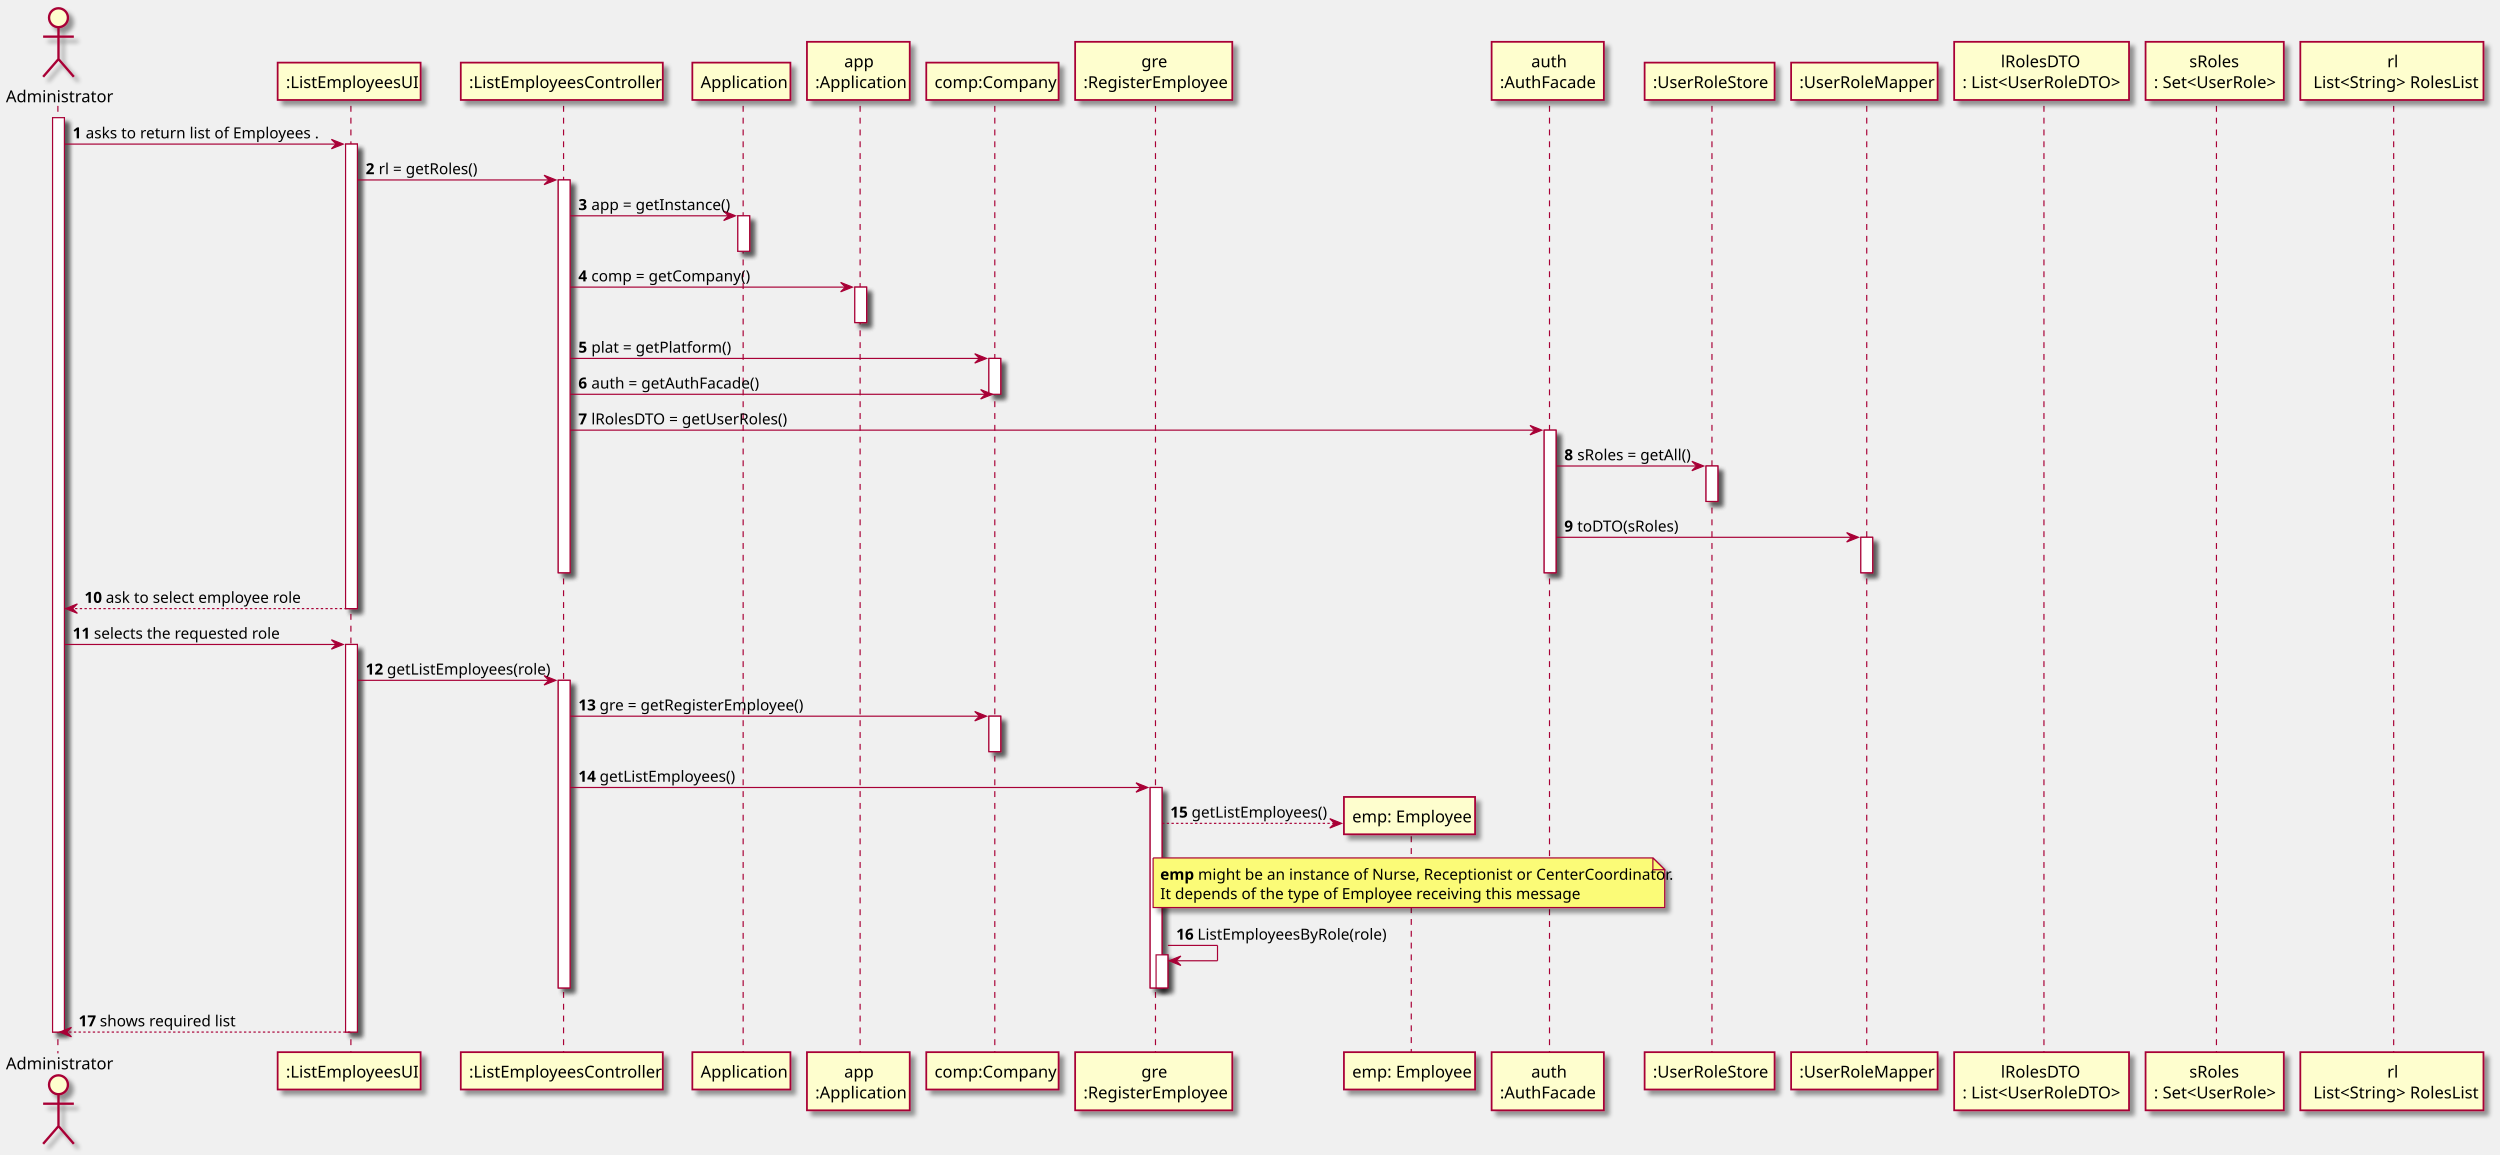
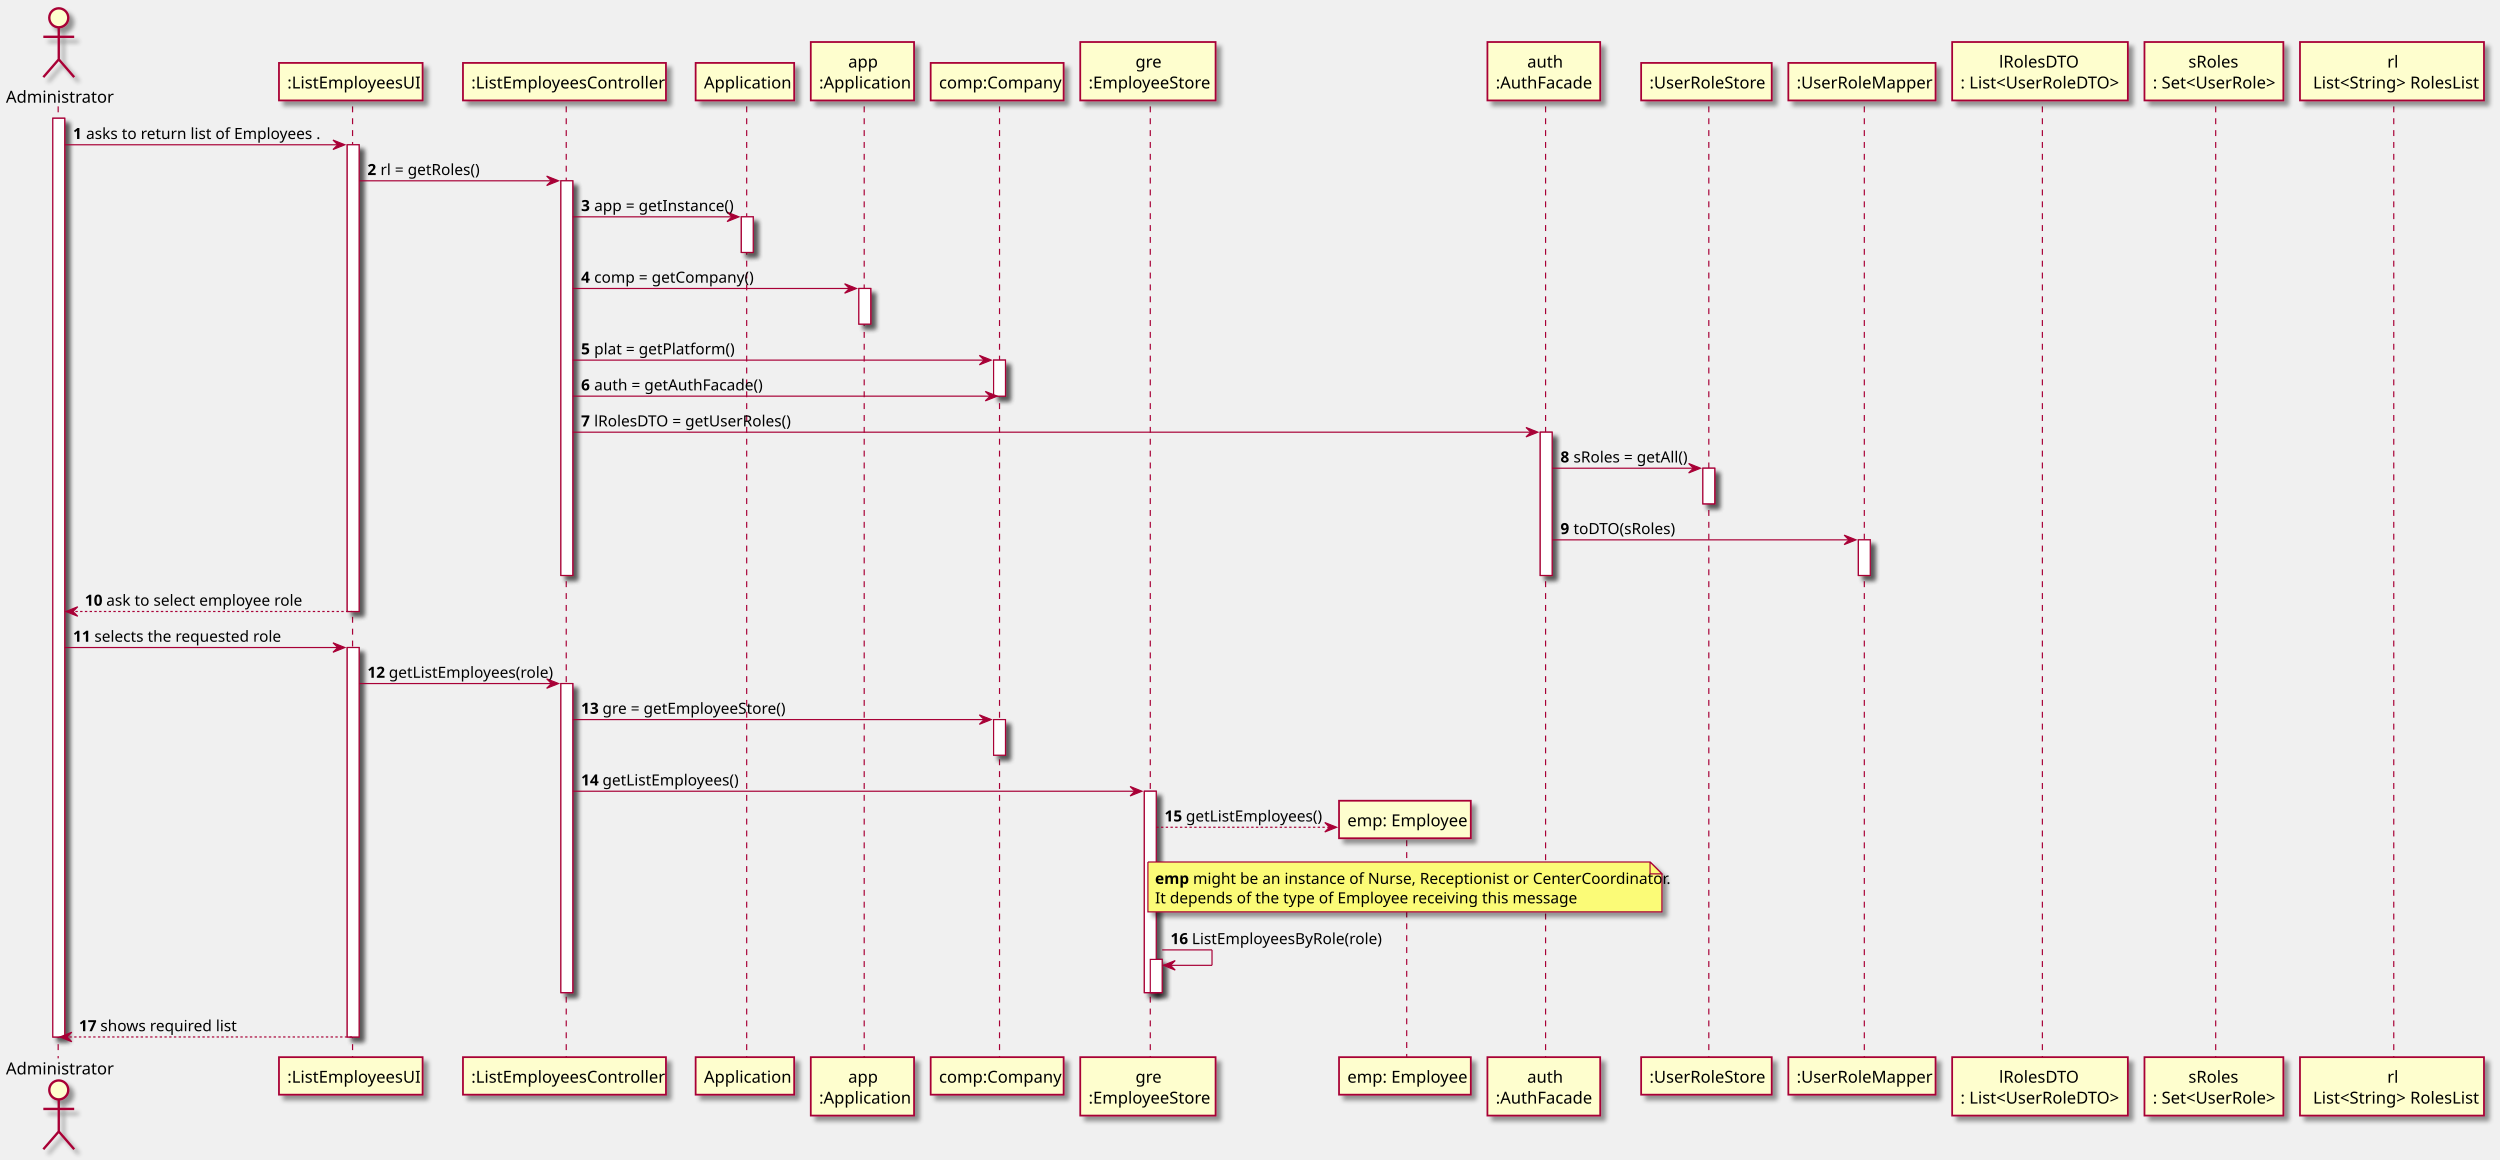
- <svg xmlns="http://www.w3.org/2000/svg" contentScriptType="application/ecmascript" contentStyleType="text/css" height="977px" preserveAspectRatio="none" style="width:2116px;height:977px;background:#FFFFFF;" version="1.1" viewBox="0 0 2116 977" width="2116px" zoomAndPan="magnify">
+ <svg xmlns="http://www.w3.org/2000/svg" contentScriptType="application/ecmascript" contentStyleType="text/css" height="977px" preserveAspectRatio="none" style="width:2106px;height:977px;background:#FFFFFF;" version="1.1" viewBox="0 0 2106 977" width="2106px" zoomAndPan="magnify">
  <defs>
-     <filter height="300%" id="f15qpcc0vv1qyi" width="300%" x="-1" y="-1">
+     <filter height="300%" id="finu8ggo4x8ok" width="300%" x="-1" y="-1">
      <feGaussianBlur result="blurOut" stdDeviation="2.0" />
      <feColorMatrix in="blurOut" result="blurOut2" type="matrix" values="0 0 0 0 0 0 0 0 0 0 0 0 0 0 0 0 0 0 .4 0" />
      <feOffset dx="4.0" dy="4.0" in="blurOut2" result="blurOut3" />
      <feBlend in="SourceGraphic" in2="blurOut3" mode="normal" />
    </filter>
  </defs>
  <g>
-     <rect fill="#FFFFFF" filter="url(#f15qpcc0vv1qyi)" height="773.938" style="stroke:#A80036;stroke-width:1.0;" width="10" x="44.5" y="99.609" />
-     <rect fill="#FFFFFF" filter="url(#f15qpcc0vv1qyi)" height="393.164" style="stroke:#A80036;stroke-width:1.0;" width="10" x="292.5" y="121.961" />
-     <rect fill="#FFFFFF" filter="url(#f15qpcc0vv1qyi)" height="328.07" style="stroke:#A80036;stroke-width:1.0;" width="10" x="292.5" y="545.477" />
-     <rect fill="#FFFFFF" filter="url(#f15qpcc0vv1qyi)" height="332.461" style="stroke:#A80036;stroke-width:1.0;" width="10" x="472.5" y="152.312" />
-     <rect fill="#FFFFFF" filter="url(#f15qpcc0vv1qyi)" height="260.367" style="stroke:#A80036;stroke-width:1.0;" width="10" x="472.5" y="575.828" />
-     <rect fill="#FFFFFF" filter="url(#f15qpcc0vv1qyi)" height="30" style="stroke:#A80036;stroke-width:1.0;" width="10" x="624.5" y="182.664" />
-     <rect fill="#FFFFFF" filter="url(#f15qpcc0vv1qyi)" height="30" style="stroke:#A80036;stroke-width:1.0;" width="10" x="723.5" y="243.016" />
-     <rect fill="#FFFFFF" filter="url(#f15qpcc0vv1qyi)" height="30.352" style="stroke:#A80036;stroke-width:1.0;" width="10" x="837" y="303.367" />
-     <rect fill="#FFFFFF" filter="url(#f15qpcc0vv1qyi)" height="30" style="stroke:#A80036;stroke-width:1.0;" width="10" x="837" y="606.18" />
-     <rect fill="#FFFFFF" filter="url(#f15qpcc0vv1qyi)" height="169.664" style="stroke:#A80036;stroke-width:1.0;" width="10" x="973.5" y="666.531" />
-     <rect fill="#FFFFFF" filter="url(#f15qpcc0vv1qyi)" height="28" style="stroke:#A80036;stroke-width:1.0;" width="10" x="978.5" y="808.195" />
-     <rect fill="#FFFFFF" filter="url(#f15qpcc0vv1qyi)" height="120.703" style="stroke:#A80036;stroke-width:1.0;" width="10" x="1307" y="364.07" />
-     <rect fill="#FFFFFF" filter="url(#f15qpcc0vv1qyi)" height="30" style="stroke:#A80036;stroke-width:1.0;" width="10" x="1444" y="394.422" />
-     <rect fill="#FFFFFF" filter="url(#f15qpcc0vv1qyi)" height="30" style="stroke:#A80036;stroke-width:1.0;" width="10" x="1575" y="454.773" />
+     <rect fill="#FFFFFF" filter="url(#finu8ggo4x8ok)" height="773.938" style="stroke:#A80036;stroke-width:1.0;" width="10" x="44.5" y="99.609" />
+     <rect fill="#FFFFFF" filter="url(#finu8ggo4x8ok)" height="393.164" style="stroke:#A80036;stroke-width:1.0;" width="10" x="292.5" y="121.961" />
+     <rect fill="#FFFFFF" filter="url(#finu8ggo4x8ok)" height="328.07" style="stroke:#A80036;stroke-width:1.0;" width="10" x="292.5" y="545.477" />
+     <rect fill="#FFFFFF" filter="url(#finu8ggo4x8ok)" height="332.461" style="stroke:#A80036;stroke-width:1.0;" width="10" x="472.5" y="152.312" />
+     <rect fill="#FFFFFF" filter="url(#finu8ggo4x8ok)" height="260.367" style="stroke:#A80036;stroke-width:1.0;" width="10" x="472.5" y="575.828" />
+     <rect fill="#FFFFFF" filter="url(#finu8ggo4x8ok)" height="30" style="stroke:#A80036;stroke-width:1.0;" width="10" x="624.5" y="182.664" />
+     <rect fill="#FFFFFF" filter="url(#finu8ggo4x8ok)" height="30" style="stroke:#A80036;stroke-width:1.0;" width="10" x="723.5" y="243.016" />
+     <rect fill="#FFFFFF" filter="url(#finu8ggo4x8ok)" height="30.352" style="stroke:#A80036;stroke-width:1.0;" width="10" x="837" y="303.367" />
+     <rect fill="#FFFFFF" filter="url(#finu8ggo4x8ok)" height="30" style="stroke:#A80036;stroke-width:1.0;" width="10" x="837" y="606.18" />
+     <rect fill="#FFFFFF" filter="url(#finu8ggo4x8ok)" height="169.664" style="stroke:#A80036;stroke-width:1.0;" width="10" x="964" y="666.531" />
+     <rect fill="#FFFFFF" filter="url(#finu8ggo4x8ok)" height="28" style="stroke:#A80036;stroke-width:1.0;" width="10" x="969" y="808.195" />
+     <rect fill="#FFFFFF" filter="url(#finu8ggo4x8ok)" height="120.703" style="stroke:#A80036;stroke-width:1.0;" width="10" x="1297.5" y="364.07" />
+     <rect fill="#FFFFFF" filter="url(#finu8ggo4x8ok)" height="30" style="stroke:#A80036;stroke-width:1.0;" width="10" x="1434.5" y="394.422" />
+     <rect fill="#FFFFFF" filter="url(#finu8ggo4x8ok)" height="30" style="stroke:#A80036;stroke-width:1.0;" width="10" x="1565.5" y="454.773" />
    <line style="stroke:#A80036;stroke-width:1.0;stroke-dasharray:5.0,5.0;" x1="49" x2="49" y1="89.609" y2="891.547" />
    <line style="stroke:#A80036;stroke-width:1.0;stroke-dasharray:5.0,5.0;" x1="297" x2="297" y1="89.609" y2="891.547" />
    <line style="stroke:#A80036;stroke-width:1.0;stroke-dasharray:5.0,5.0;" x1="477" x2="477" y1="89.609" y2="891.547" />
    <line style="stroke:#A80036;stroke-width:1.0;stroke-dasharray:5.0,5.0;" x1="629" x2="629" y1="89.609" y2="891.547" />
    <line style="stroke:#A80036;stroke-width:1.0;stroke-dasharray:5.0,5.0;" x1="728" x2="728" y1="89.609" y2="891.547" />
    <line style="stroke:#A80036;stroke-width:1.0;stroke-dasharray:5.0,5.0;" x1="842" x2="842" y1="89.609" y2="891.547" />
-     <line style="stroke:#A80036;stroke-width:1.0;stroke-dasharray:5.0,5.0;" x1="978" x2="978" y1="89.609" y2="891.547" />
-     <line style="stroke:#A80036;stroke-width:1.0;stroke-dasharray:5.0,5.0;" x1="1194.5" x2="1194.5" y1="707.836" y2="891.547" />
-     <line style="stroke:#A80036;stroke-width:1.0;stroke-dasharray:5.0,5.0;" x1="1311.5" x2="1311.5" y1="89.609" y2="891.547" />
-     <line style="stroke:#A80036;stroke-width:1.0;stroke-dasharray:5.0,5.0;" x1="1449" x2="1449" y1="89.609" y2="891.547" />
-     <line style="stroke:#A80036;stroke-width:1.0;stroke-dasharray:5.0,5.0;" x1="1580" x2="1580" y1="89.609" y2="891.547" />
-     <line style="stroke:#A80036;stroke-width:1.0;stroke-dasharray:5.0,5.0;" x1="1730" x2="1730" y1="89.609" y2="891.547" />
-     <line style="stroke:#A80036;stroke-width:1.0;stroke-dasharray:5.0,5.0;" x1="1876" x2="1876" y1="89.609" y2="891.547" />
-     <line style="stroke:#A80036;stroke-width:1.0;stroke-dasharray:5.0,5.0;" x1="2026" x2="2026" y1="89.609" y2="891.547" />
+     <line style="stroke:#A80036;stroke-width:1.0;stroke-dasharray:5.0,5.0;" x1="969" x2="969" y1="89.609" y2="891.547" />
+     <line style="stroke:#A80036;stroke-width:1.0;stroke-dasharray:5.0,5.0;" x1="1185" x2="1185" y1="707.836" y2="891.547" />
+     <line style="stroke:#A80036;stroke-width:1.0;stroke-dasharray:5.0,5.0;" x1="1302" x2="1302" y1="89.609" y2="891.547" />
+     <line style="stroke:#A80036;stroke-width:1.0;stroke-dasharray:5.0,5.0;" x1="1439.5" x2="1439.5" y1="89.609" y2="891.547" />
+     <line style="stroke:#A80036;stroke-width:1.0;stroke-dasharray:5.0,5.0;" x1="1570.5" x2="1570.5" y1="89.609" y2="891.547" />
+     <line style="stroke:#A80036;stroke-width:1.0;stroke-dasharray:5.0,5.0;" x1="1720.5" x2="1720.5" y1="89.609" y2="891.547" />
+     <line style="stroke:#A80036;stroke-width:1.0;stroke-dasharray:5.0,5.0;" x1="1866.5" x2="1866.5" y1="89.609" y2="891.547" />
+     <line style="stroke:#A80036;stroke-width:1.0;stroke-dasharray:5.0,5.0;" x1="2016.5" x2="2016.5" y1="89.609" y2="891.547" />
    <text fill="#000000" font-family="sans-serif" font-size="14" lengthAdjust="spacing" textLength="83" x="5" y="86.533">Administrator</text>
-     <ellipse cx="49.5" cy="15" fill="#FEFECE" filter="url(#f15qpcc0vv1qyi)" rx="8" ry="8" style="stroke:#A80036;stroke-width:2.0;" />
-     <path d="M49.5,23 L49.5,50 M36.5,31 L62.5,31 M49.5,50 L36.5,65 M49.5,50 L62.5,65 " fill="none" filter="url(#f15qpcc0vv1qyi)" style="stroke:#A80036;stroke-width:2.0;" />
+     <ellipse cx="49.5" cy="15" fill="#FEFECE" filter="url(#finu8ggo4x8ok)" rx="8" ry="8" style="stroke:#A80036;stroke-width:2.0;" />
+     <path d="M49.5,23 L49.5,50 M36.5,31 L62.5,31 M49.5,50 L36.5,65 M49.5,50 L62.5,65 " fill="none" filter="url(#finu8ggo4x8ok)" style="stroke:#A80036;stroke-width:2.0;" />
    <text fill="#000000" font-family="sans-serif" font-size="14" lengthAdjust="spacing" textLength="83" x="5" y="905.08">Administrator</text>
-     <ellipse cx="49.5" cy="918.156" fill="#FEFECE" filter="url(#f15qpcc0vv1qyi)" rx="8" ry="8" style="stroke:#A80036;stroke-width:2.0;" />
-     <path d="M49.5,926.156 L49.5,953.156 M36.5,934.156 L62.5,934.156 M49.5,953.156 L36.5,968.156 M49.5,953.156 L62.5,968.156 " fill="none" filter="url(#f15qpcc0vv1qyi)" style="stroke:#A80036;stroke-width:2.0;" />
-     <rect fill="#FEFECE" filter="url(#f15qpcc0vv1qyi)" height="31.609" style="stroke:#A80036;stroke-width:1.5;" width="121" x="235" y="53" />
+     <ellipse cx="49.5" cy="918.156" fill="#FEFECE" filter="url(#finu8ggo4x8ok)" rx="8" ry="8" style="stroke:#A80036;stroke-width:2.0;" />
+     <path d="M49.5,926.156 L49.5,953.156 M36.5,934.156 L62.5,934.156 M49.5,953.156 L36.5,968.156 M49.5,953.156 L62.5,968.156 " fill="none" filter="url(#finu8ggo4x8ok)" style="stroke:#A80036;stroke-width:2.0;" />
+     <rect fill="#FEFECE" filter="url(#finu8ggo4x8ok)" height="31.609" style="stroke:#A80036;stroke-width:1.5;" width="121" x="235" y="53" />
    <text fill="#000000" font-family="sans-serif" font-size="14" lengthAdjust="spacing" textLength="107" x="242" y="74.533">:ListEmployeesUI</text>
-     <rect fill="#FEFECE" filter="url(#f15qpcc0vv1qyi)" height="31.609" style="stroke:#A80036;stroke-width:1.5;" width="121" x="235" y="890.547" />
+     <rect fill="#FEFECE" filter="url(#finu8ggo4x8ok)" height="31.609" style="stroke:#A80036;stroke-width:1.5;" width="121" x="235" y="890.547" />
    <text fill="#000000" font-family="sans-serif" font-size="14" lengthAdjust="spacing" textLength="107" x="242" y="912.08">:ListEmployeesUI</text>
-     <rect fill="#FEFECE" filter="url(#f15qpcc0vv1qyi)" height="31.609" style="stroke:#A80036;stroke-width:1.5;" width="171" x="390" y="53" />
+     <rect fill="#FEFECE" filter="url(#finu8ggo4x8ok)" height="31.609" style="stroke:#A80036;stroke-width:1.5;" width="171" x="390" y="53" />
    <text fill="#000000" font-family="sans-serif" font-size="14" lengthAdjust="spacing" textLength="157" x="397" y="74.533">:ListEmployeesController</text>
-     <rect fill="#FEFECE" filter="url(#f15qpcc0vv1qyi)" height="31.609" style="stroke:#A80036;stroke-width:1.5;" width="171" x="390" y="890.547" />
+     <rect fill="#FEFECE" filter="url(#finu8ggo4x8ok)" height="31.609" style="stroke:#A80036;stroke-width:1.5;" width="171" x="390" y="890.547" />
    <text fill="#000000" font-family="sans-serif" font-size="14" lengthAdjust="spacing" textLength="157" x="397" y="912.08">:ListEmployeesController</text>
-     <rect fill="#FEFECE" filter="url(#f15qpcc0vv1qyi)" height="31.609" style="stroke:#A80036;stroke-width:1.5;" width="83" x="586" y="53" />
+     <rect fill="#FEFECE" filter="url(#finu8ggo4x8ok)" height="31.609" style="stroke:#A80036;stroke-width:1.5;" width="83" x="586" y="53" />
    <text fill="#000000" font-family="sans-serif" font-size="14" lengthAdjust="spacing" textLength="69" x="593" y="74.533">Application</text>
-     <rect fill="#FEFECE" filter="url(#f15qpcc0vv1qyi)" height="31.609" style="stroke:#A80036;stroke-width:1.5;" width="83" x="586" y="890.547" />
+     <rect fill="#FEFECE" filter="url(#finu8ggo4x8ok)" height="31.609" style="stroke:#A80036;stroke-width:1.5;" width="83" x="586" y="890.547" />
    <text fill="#000000" font-family="sans-serif" font-size="14" lengthAdjust="spacing" textLength="69" x="593" y="912.08">Application</text>
-     <rect fill="#FEFECE" filter="url(#f15qpcc0vv1qyi)" height="49.219" style="stroke:#A80036;stroke-width:1.5;" width="87" x="683" y="35.391" />
+     <rect fill="#FEFECE" filter="url(#finu8ggo4x8ok)" height="49.219" style="stroke:#A80036;stroke-width:1.5;" width="87" x="683" y="35.391" />
    <text fill="#000000" font-family="sans-serif" font-size="14" lengthAdjust="spacing" textLength="24" x="714.5" y="56.924">app</text>
    <text fill="#000000" font-family="sans-serif" font-size="14" lengthAdjust="spacing" textLength="73" x="690" y="74.533">:Application</text>
-     <rect fill="#FEFECE" filter="url(#f15qpcc0vv1qyi)" height="49.219" style="stroke:#A80036;stroke-width:1.5;" width="87" x="683" y="890.547" />
+     <rect fill="#FEFECE" filter="url(#finu8ggo4x8ok)" height="49.219" style="stroke:#A80036;stroke-width:1.5;" width="87" x="683" y="890.547" />
    <text fill="#000000" font-family="sans-serif" font-size="14" lengthAdjust="spacing" textLength="24" x="714.5" y="912.08">app</text>
    <text fill="#000000" font-family="sans-serif" font-size="14" lengthAdjust="spacing" textLength="73" x="690" y="929.689">:Application</text>
-     <rect fill="#FEFECE" filter="url(#f15qpcc0vv1qyi)" height="31.609" style="stroke:#A80036;stroke-width:1.5;" width="112" x="784" y="53" />
+     <rect fill="#FEFECE" filter="url(#finu8ggo4x8ok)" height="31.609" style="stroke:#A80036;stroke-width:1.5;" width="112" x="784" y="53" />
    <text fill="#000000" font-family="sans-serif" font-size="14" lengthAdjust="spacing" textLength="98" x="791" y="74.533">comp:Company</text>
-     <rect fill="#FEFECE" filter="url(#f15qpcc0vv1qyi)" height="31.609" style="stroke:#A80036;stroke-width:1.5;" width="112" x="784" y="890.547" />
+     <rect fill="#FEFECE" filter="url(#finu8ggo4x8ok)" height="31.609" style="stroke:#A80036;stroke-width:1.5;" width="112" x="784" y="890.547" />
    <text fill="#000000" font-family="sans-serif" font-size="14" lengthAdjust="spacing" textLength="98" x="791" y="912.08">comp:Company</text>
-     <rect fill="#FEFECE" filter="url(#f15qpcc0vv1qyi)" height="49.219" style="stroke:#A80036;stroke-width:1.5;" width="133" x="910" y="35.391" />
-     <text fill="#000000" font-family="sans-serif" font-size="14" lengthAdjust="spacing" textLength="21" x="966" y="56.924">gre</text>
-     <text fill="#000000" font-family="sans-serif" font-size="14" lengthAdjust="spacing" textLength="119" x="917" y="74.533">:RegisterEmployee</text>
-     <rect fill="#FEFECE" filter="url(#f15qpcc0vv1qyi)" height="49.219" style="stroke:#A80036;stroke-width:1.5;" width="133" x="910" y="890.547" />
-     <text fill="#000000" font-family="sans-serif" font-size="14" lengthAdjust="spacing" textLength="21" x="966" y="912.08">gre</text>
-     <text fill="#000000" font-family="sans-serif" font-size="14" lengthAdjust="spacing" textLength="119" x="917" y="929.689">:RegisterEmployee</text>
-     <rect fill="#FEFECE" filter="url(#f15qpcc0vv1qyi)" height="31.609" style="stroke:#A80036;stroke-width:1.5;" width="111" x="1137.5" y="890.547" />
-     <text fill="#000000" font-family="sans-serif" font-size="14" lengthAdjust="spacing" textLength="97" x="1144.5" y="912.08">emp: Employee</text>
-     <rect fill="#FEFECE" filter="url(#f15qpcc0vv1qyi)" height="49.219" style="stroke:#A80036;stroke-width:1.5;" width="95" x="1262.5" y="35.391" />
-     <text fill="#000000" font-family="sans-serif" font-size="14" lengthAdjust="spacing" textLength="28" x="1296" y="56.924">auth</text>
-     <text fill="#000000" font-family="sans-serif" font-size="14" lengthAdjust="spacing" textLength="81" x="1269.5" y="74.533">:AuthFacade</text>
-     <rect fill="#FEFECE" filter="url(#f15qpcc0vv1qyi)" height="49.219" style="stroke:#A80036;stroke-width:1.5;" width="95" x="1262.5" y="890.547" />
-     <text fill="#000000" font-family="sans-serif" font-size="14" lengthAdjust="spacing" textLength="28" x="1296" y="912.08">auth</text>
-     <text fill="#000000" font-family="sans-serif" font-size="14" lengthAdjust="spacing" textLength="81" x="1269.5" y="929.689">:AuthFacade</text>
-     <rect fill="#FEFECE" filter="url(#f15qpcc0vv1qyi)" height="31.609" style="stroke:#A80036;stroke-width:1.5;" width="110" x="1392" y="53" />
-     <text fill="#000000" font-family="sans-serif" font-size="14" lengthAdjust="spacing" textLength="96" x="1399" y="74.533">:UserRoleStore</text>
-     <rect fill="#FEFECE" filter="url(#f15qpcc0vv1qyi)" height="31.609" style="stroke:#A80036;stroke-width:1.5;" width="110" x="1392" y="890.547" />
-     <text fill="#000000" font-family="sans-serif" font-size="14" lengthAdjust="spacing" textLength="96" x="1399" y="912.08">:UserRoleStore</text>
-     <rect fill="#FEFECE" filter="url(#f15qpcc0vv1qyi)" height="31.609" style="stroke:#A80036;stroke-width:1.5;" width="124" x="1516" y="53" />
-     <text fill="#000000" font-family="sans-serif" font-size="14" lengthAdjust="spacing" textLength="110" x="1523" y="74.533">:UserRoleMapper</text>
-     <rect fill="#FEFECE" filter="url(#f15qpcc0vv1qyi)" height="31.609" style="stroke:#A80036;stroke-width:1.5;" width="124" x="1516" y="890.547" />
-     <text fill="#000000" font-family="sans-serif" font-size="14" lengthAdjust="spacing" textLength="110" x="1523" y="912.08">:UserRoleMapper</text>
-     <rect fill="#FEFECE" filter="url(#f15qpcc0vv1qyi)" height="49.219" style="stroke:#A80036;stroke-width:1.5;" width="148" x="1654" y="35.391" />
-     <text fill="#000000" font-family="sans-serif" font-size="14" lengthAdjust="spacing" textLength="69" x="1693.5" y="56.924">lRolesDTO</text>
-     <text fill="#000000" font-family="sans-serif" font-size="14" lengthAdjust="spacing" textLength="134" x="1661" y="74.533">: List&lt;UserRoleDTO&gt;</text>
-     <rect fill="#FEFECE" filter="url(#f15qpcc0vv1qyi)" height="49.219" style="stroke:#A80036;stroke-width:1.5;" width="148" x="1654" y="890.547" />
-     <text fill="#000000" font-family="sans-serif" font-size="14" lengthAdjust="spacing" textLength="69" x="1693.5" y="912.08">lRolesDTO</text>
-     <text fill="#000000" font-family="sans-serif" font-size="14" lengthAdjust="spacing" textLength="134" x="1661" y="929.689">: List&lt;UserRoleDTO&gt;</text>
-     <rect fill="#FEFECE" filter="url(#f15qpcc0vv1qyi)" height="49.219" style="stroke:#A80036;stroke-width:1.5;" width="117" x="1816" y="35.391" />
-     <text fill="#000000" font-family="sans-serif" font-size="14" lengthAdjust="spacing" textLength="43" x="1853" y="56.924">sRoles</text>
-     <text fill="#000000" font-family="sans-serif" font-size="14" lengthAdjust="spacing" textLength="103" x="1823" y="74.533">: Set&lt;UserRole&gt;</text>
-     <rect fill="#FEFECE" filter="url(#f15qpcc0vv1qyi)" height="49.219" style="stroke:#A80036;stroke-width:1.5;" width="117" x="1816" y="890.547" />
-     <text fill="#000000" font-family="sans-serif" font-size="14" lengthAdjust="spacing" textLength="43" x="1853" y="912.08">sRoles</text>
-     <text fill="#000000" font-family="sans-serif" font-size="14" lengthAdjust="spacing" textLength="103" x="1823" y="929.689">: Set&lt;UserRole&gt;</text>
-     <rect fill="#FEFECE" filter="url(#f15qpcc0vv1qyi)" height="49.219" style="stroke:#A80036;stroke-width:1.5;" width="155" x="1947" y="35.391" />
-     <text fill="#000000" font-family="sans-serif" font-size="14" lengthAdjust="spacing" textLength="8" x="2020.5" y="56.924">rl</text>
-     <text fill="#000000" font-family="sans-serif" font-size="14" lengthAdjust="spacing" textLength="137" x="1958" y="74.533">List&lt;String&gt; RolesList</text>
-     <rect fill="#FEFECE" filter="url(#f15qpcc0vv1qyi)" height="49.219" style="stroke:#A80036;stroke-width:1.5;" width="155" x="1947" y="890.547" />
-     <text fill="#000000" font-family="sans-serif" font-size="14" lengthAdjust="spacing" textLength="8" x="2020.5" y="912.08">rl</text>
-     <text fill="#000000" font-family="sans-serif" font-size="14" lengthAdjust="spacing" textLength="137" x="1958" y="929.689">List&lt;String&gt; RolesList</text>
-     <rect fill="#FFFFFF" filter="url(#f15qpcc0vv1qyi)" height="773.938" style="stroke:#A80036;stroke-width:1.0;" width="10" x="44.5" y="99.609" />
-     <rect fill="#FFFFFF" filter="url(#f15qpcc0vv1qyi)" height="393.164" style="stroke:#A80036;stroke-width:1.0;" width="10" x="292.5" y="121.961" />
-     <rect fill="#FFFFFF" filter="url(#f15qpcc0vv1qyi)" height="328.07" style="stroke:#A80036;stroke-width:1.0;" width="10" x="292.5" y="545.477" />
-     <rect fill="#FFFFFF" filter="url(#f15qpcc0vv1qyi)" height="332.461" style="stroke:#A80036;stroke-width:1.0;" width="10" x="472.5" y="152.312" />
-     <rect fill="#FFFFFF" filter="url(#f15qpcc0vv1qyi)" height="260.367" style="stroke:#A80036;stroke-width:1.0;" width="10" x="472.5" y="575.828" />
-     <rect fill="#FFFFFF" filter="url(#f15qpcc0vv1qyi)" height="30" style="stroke:#A80036;stroke-width:1.0;" width="10" x="624.5" y="182.664" />
-     <rect fill="#FFFFFF" filter="url(#f15qpcc0vv1qyi)" height="30" style="stroke:#A80036;stroke-width:1.0;" width="10" x="723.5" y="243.016" />
-     <rect fill="#FFFFFF" filter="url(#f15qpcc0vv1qyi)" height="30.352" style="stroke:#A80036;stroke-width:1.0;" width="10" x="837" y="303.367" />
-     <rect fill="#FFFFFF" filter="url(#f15qpcc0vv1qyi)" height="30" style="stroke:#A80036;stroke-width:1.0;" width="10" x="837" y="606.18" />
-     <rect fill="#FFFFFF" filter="url(#f15qpcc0vv1qyi)" height="169.664" style="stroke:#A80036;stroke-width:1.0;" width="10" x="973.5" y="666.531" />
-     <rect fill="#FFFFFF" filter="url(#f15qpcc0vv1qyi)" height="28" style="stroke:#A80036;stroke-width:1.0;" width="10" x="978.5" y="808.195" />
-     <rect fill="#FFFFFF" filter="url(#f15qpcc0vv1qyi)" height="120.703" style="stroke:#A80036;stroke-width:1.0;" width="10" x="1307" y="364.07" />
-     <rect fill="#FFFFFF" filter="url(#f15qpcc0vv1qyi)" height="30" style="stroke:#A80036;stroke-width:1.0;" width="10" x="1444" y="394.422" />
-     <rect fill="#FFFFFF" filter="url(#f15qpcc0vv1qyi)" height="30" style="stroke:#A80036;stroke-width:1.0;" width="10" x="1575" y="454.773" />
+     <rect fill="#FEFECE" filter="url(#finu8ggo4x8ok)" height="49.219" style="stroke:#A80036;stroke-width:1.5;" width="114" x="910" y="35.391" />
+     <text fill="#000000" font-family="sans-serif" font-size="14" lengthAdjust="spacing" textLength="21" x="956.5" y="56.924">gre</text>
+     <text fill="#000000" font-family="sans-serif" font-size="14" lengthAdjust="spacing" textLength="100" x="917" y="74.533">:EmployeeStore</text>
+     <rect fill="#FEFECE" filter="url(#finu8ggo4x8ok)" height="49.219" style="stroke:#A80036;stroke-width:1.5;" width="114" x="910" y="890.547" />
+     <text fill="#000000" font-family="sans-serif" font-size="14" lengthAdjust="spacing" textLength="21" x="956.5" y="912.08">gre</text>
+     <text fill="#000000" font-family="sans-serif" font-size="14" lengthAdjust="spacing" textLength="100" x="917" y="929.689">:EmployeeStore</text>
+     <rect fill="#FEFECE" filter="url(#finu8ggo4x8ok)" height="31.609" style="stroke:#A80036;stroke-width:1.5;" width="111" x="1128" y="890.547" />
+     <text fill="#000000" font-family="sans-serif" font-size="14" lengthAdjust="spacing" textLength="97" x="1135" y="912.08">emp: Employee</text>
+     <rect fill="#FEFECE" filter="url(#finu8ggo4x8ok)" height="49.219" style="stroke:#A80036;stroke-width:1.5;" width="95" x="1253" y="35.391" />
+     <text fill="#000000" font-family="sans-serif" font-size="14" lengthAdjust="spacing" textLength="28" x="1286.5" y="56.924">auth</text>
+     <text fill="#000000" font-family="sans-serif" font-size="14" lengthAdjust="spacing" textLength="81" x="1260" y="74.533">:AuthFacade</text>
+     <rect fill="#FEFECE" filter="url(#finu8ggo4x8ok)" height="49.219" style="stroke:#A80036;stroke-width:1.5;" width="95" x="1253" y="890.547" />
+     <text fill="#000000" font-family="sans-serif" font-size="14" lengthAdjust="spacing" textLength="28" x="1286.5" y="912.08">auth</text>
+     <text fill="#000000" font-family="sans-serif" font-size="14" lengthAdjust="spacing" textLength="81" x="1260" y="929.689">:AuthFacade</text>
+     <rect fill="#FEFECE" filter="url(#finu8ggo4x8ok)" height="31.609" style="stroke:#A80036;stroke-width:1.5;" width="110" x="1382.5" y="53" />
+     <text fill="#000000" font-family="sans-serif" font-size="14" lengthAdjust="spacing" textLength="96" x="1389.5" y="74.533">:UserRoleStore</text>
+     <rect fill="#FEFECE" filter="url(#finu8ggo4x8ok)" height="31.609" style="stroke:#A80036;stroke-width:1.5;" width="110" x="1382.5" y="890.547" />
+     <text fill="#000000" font-family="sans-serif" font-size="14" lengthAdjust="spacing" textLength="96" x="1389.5" y="912.08">:UserRoleStore</text>
+     <rect fill="#FEFECE" filter="url(#finu8ggo4x8ok)" height="31.609" style="stroke:#A80036;stroke-width:1.5;" width="124" x="1506.5" y="53" />
+     <text fill="#000000" font-family="sans-serif" font-size="14" lengthAdjust="spacing" textLength="110" x="1513.5" y="74.533">:UserRoleMapper</text>
+     <rect fill="#FEFECE" filter="url(#finu8ggo4x8ok)" height="31.609" style="stroke:#A80036;stroke-width:1.5;" width="124" x="1506.5" y="890.547" />
+     <text fill="#000000" font-family="sans-serif" font-size="14" lengthAdjust="spacing" textLength="110" x="1513.5" y="912.08">:UserRoleMapper</text>
+     <rect fill="#FEFECE" filter="url(#finu8ggo4x8ok)" height="49.219" style="stroke:#A80036;stroke-width:1.5;" width="148" x="1644.5" y="35.391" />
+     <text fill="#000000" font-family="sans-serif" font-size="14" lengthAdjust="spacing" textLength="69" x="1684" y="56.924">lRolesDTO</text>
+     <text fill="#000000" font-family="sans-serif" font-size="14" lengthAdjust="spacing" textLength="134" x="1651.5" y="74.533">: List&lt;UserRoleDTO&gt;</text>
+     <rect fill="#FEFECE" filter="url(#finu8ggo4x8ok)" height="49.219" style="stroke:#A80036;stroke-width:1.5;" width="148" x="1644.5" y="890.547" />
+     <text fill="#000000" font-family="sans-serif" font-size="14" lengthAdjust="spacing" textLength="69" x="1684" y="912.08">lRolesDTO</text>
+     <text fill="#000000" font-family="sans-serif" font-size="14" lengthAdjust="spacing" textLength="134" x="1651.5" y="929.689">: List&lt;UserRoleDTO&gt;</text>
+     <rect fill="#FEFECE" filter="url(#finu8ggo4x8ok)" height="49.219" style="stroke:#A80036;stroke-width:1.5;" width="117" x="1806.5" y="35.391" />
+     <text fill="#000000" font-family="sans-serif" font-size="14" lengthAdjust="spacing" textLength="43" x="1843.5" y="56.924">sRoles</text>
+     <text fill="#000000" font-family="sans-serif" font-size="14" lengthAdjust="spacing" textLength="103" x="1813.5" y="74.533">: Set&lt;UserRole&gt;</text>
+     <rect fill="#FEFECE" filter="url(#finu8ggo4x8ok)" height="49.219" style="stroke:#A80036;stroke-width:1.5;" width="117" x="1806.5" y="890.547" />
+     <text fill="#000000" font-family="sans-serif" font-size="14" lengthAdjust="spacing" textLength="43" x="1843.5" y="912.08">sRoles</text>
+     <text fill="#000000" font-family="sans-serif" font-size="14" lengthAdjust="spacing" textLength="103" x="1813.5" y="929.689">: Set&lt;UserRole&gt;</text>
+     <rect fill="#FEFECE" filter="url(#finu8ggo4x8ok)" height="49.219" style="stroke:#A80036;stroke-width:1.5;" width="155" x="1937.5" y="35.391" />
+     <text fill="#000000" font-family="sans-serif" font-size="14" lengthAdjust="spacing" textLength="8" x="2011" y="56.924">rl</text>
+     <text fill="#000000" font-family="sans-serif" font-size="14" lengthAdjust="spacing" textLength="137" x="1948.5" y="74.533">List&lt;String&gt; RolesList</text>
+     <rect fill="#FEFECE" filter="url(#finu8ggo4x8ok)" height="49.219" style="stroke:#A80036;stroke-width:1.5;" width="155" x="1937.5" y="890.547" />
+     <text fill="#000000" font-family="sans-serif" font-size="14" lengthAdjust="spacing" textLength="8" x="2011" y="912.08">rl</text>
+     <text fill="#000000" font-family="sans-serif" font-size="14" lengthAdjust="spacing" textLength="137" x="1948.5" y="929.689">List&lt;String&gt; RolesList</text>
+     <rect fill="#FFFFFF" filter="url(#finu8ggo4x8ok)" height="773.938" style="stroke:#A80036;stroke-width:1.0;" width="10" x="44.5" y="99.609" />
+     <rect fill="#FFFFFF" filter="url(#finu8ggo4x8ok)" height="393.164" style="stroke:#A80036;stroke-width:1.0;" width="10" x="292.5" y="121.961" />
+     <rect fill="#FFFFFF" filter="url(#finu8ggo4x8ok)" height="328.07" style="stroke:#A80036;stroke-width:1.0;" width="10" x="292.5" y="545.477" />
+     <rect fill="#FFFFFF" filter="url(#finu8ggo4x8ok)" height="332.461" style="stroke:#A80036;stroke-width:1.0;" width="10" x="472.5" y="152.312" />
+     <rect fill="#FFFFFF" filter="url(#finu8ggo4x8ok)" height="260.367" style="stroke:#A80036;stroke-width:1.0;" width="10" x="472.5" y="575.828" />
+     <rect fill="#FFFFFF" filter="url(#finu8ggo4x8ok)" height="30" style="stroke:#A80036;stroke-width:1.0;" width="10" x="624.5" y="182.664" />
+     <rect fill="#FFFFFF" filter="url(#finu8ggo4x8ok)" height="30" style="stroke:#A80036;stroke-width:1.0;" width="10" x="723.5" y="243.016" />
+     <rect fill="#FFFFFF" filter="url(#finu8ggo4x8ok)" height="30.352" style="stroke:#A80036;stroke-width:1.0;" width="10" x="837" y="303.367" />
+     <rect fill="#FFFFFF" filter="url(#finu8ggo4x8ok)" height="30" style="stroke:#A80036;stroke-width:1.0;" width="10" x="837" y="606.18" />
+     <rect fill="#FFFFFF" filter="url(#finu8ggo4x8ok)" height="169.664" style="stroke:#A80036;stroke-width:1.0;" width="10" x="964" y="666.531" />
+     <rect fill="#FFFFFF" filter="url(#finu8ggo4x8ok)" height="28" style="stroke:#A80036;stroke-width:1.0;" width="10" x="969" y="808.195" />
+     <rect fill="#FFFFFF" filter="url(#finu8ggo4x8ok)" height="120.703" style="stroke:#A80036;stroke-width:1.0;" width="10" x="1297.5" y="364.07" />
+     <rect fill="#FFFFFF" filter="url(#finu8ggo4x8ok)" height="30" style="stroke:#A80036;stroke-width:1.0;" width="10" x="1434.5" y="394.422" />
+     <rect fill="#FFFFFF" filter="url(#finu8ggo4x8ok)" height="30" style="stroke:#A80036;stroke-width:1.0;" width="10" x="1565.5" y="454.773" />
    <polygon fill="#A80036" points="280.5,117.961,290.5,121.961,280.5,125.961,284.5,121.961" style="stroke:#A80036;stroke-width:1.0;" />
    <line style="stroke:#A80036;stroke-width:1.0;" x1="54.5" x2="286.5" y1="121.961" y2="121.961" />
    <text fill="#000000" font-family="sans-serif" font-size="13" font-weight="bold" lengthAdjust="spacing" textLength="7" x="61.5" y="117.105">1</text>
    <text fill="#000000" font-family="sans-serif" font-size="13" lengthAdjust="spacing" textLength="208" x="72.5" y="117.105">asks to return list of Employees     .</text>
    <polygon fill="#A80036" points="460.5,148.312,470.5,152.312,460.5,156.312,464.5,152.312" style="stroke:#A80036;stroke-width:1.0;" />
    <line style="stroke:#A80036;stroke-width:1.0;" x1="302.5" x2="466.5" y1="152.312" y2="152.312" />
    <text fill="#000000" font-family="sans-serif" font-size="13" font-weight="bold" lengthAdjust="spacing" textLength="7" x="309.5" y="147.456">2</text>
    <text fill="#000000" font-family="sans-serif" font-size="13" lengthAdjust="spacing" textLength="82" x="320.5" y="147.456">rl = getRoles()</text>
    <polygon fill="#A80036" points="612.5,178.664,622.5,182.664,612.5,186.664,616.5,182.664" style="stroke:#A80036;stroke-width:1.0;" />
    <line style="stroke:#A80036;stroke-width:1.0;" x1="482.5" x2="618.5" y1="182.664" y2="182.664" />
    <text fill="#000000" font-family="sans-serif" font-size="13" font-weight="bold" lengthAdjust="spacing" textLength="7" x="489.5" y="177.808">3</text>
    <text fill="#000000" font-family="sans-serif" font-size="13" lengthAdjust="spacing" textLength="112" x="500.5" y="177.808">app = getInstance()</text>
    <polygon fill="#A80036" points="711.5,239.016,721.5,243.016,711.5,247.016,715.5,243.016" style="stroke:#A80036;stroke-width:1.0;" />
    <line style="stroke:#A80036;stroke-width:1.0;" x1="482.5" x2="717.5" y1="243.016" y2="243.016" />
    <text fill="#000000" font-family="sans-serif" font-size="13" font-weight="bold" lengthAdjust="spacing" textLength="7" x="489.5" y="238.159">4</text>
    <text fill="#000000" font-family="sans-serif" font-size="13" lengthAdjust="spacing" textLength="129" x="500.5" y="238.159">comp = getCompany()</text>
    <polygon fill="#A80036" points="825,299.367,835,303.367,825,307.367,829,303.367" style="stroke:#A80036;stroke-width:1.0;" />
    <line style="stroke:#A80036;stroke-width:1.0;" x1="482.5" x2="831" y1="303.367" y2="303.367" />
    <text fill="#000000" font-family="sans-serif" font-size="13" font-weight="bold" lengthAdjust="spacing" textLength="7" x="489.5" y="298.511">5</text>
    <text fill="#000000" font-family="sans-serif" font-size="13" lengthAdjust="spacing" textLength="111" x="500.5" y="298.511">plat = getPlatform()</text>
    <polygon fill="#A80036" points="830,329.719,840,333.719,830,337.719,834,333.719" style="stroke:#A80036;stroke-width:1.0;" />
    <line style="stroke:#A80036;stroke-width:1.0;" x1="482.5" x2="836" y1="333.719" y2="333.719" />
    <text fill="#000000" font-family="sans-serif" font-size="13" font-weight="bold" lengthAdjust="spacing" textLength="7" x="489.5" y="328.862">6</text>
    <text fill="#000000" font-family="sans-serif" font-size="13" lengthAdjust="spacing" textLength="137" x="500.5" y="328.862">auth = getAuthFacade()</text>
-     <polygon fill="#A80036" points="1295,360.07,1305,364.07,1295,368.07,1299,364.07" style="stroke:#A80036;stroke-width:1.0;" />
-     <line style="stroke:#A80036;stroke-width:1.0;" x1="482.5" x2="1301" y1="364.07" y2="364.07" />
+     <polygon fill="#A80036" points="1285.5,360.07,1295.5,364.07,1285.5,368.07,1289.5,364.07" style="stroke:#A80036;stroke-width:1.0;" />
+     <line style="stroke:#A80036;stroke-width:1.0;" x1="482.5" x2="1291.5" y1="364.07" y2="364.07" />
    <text fill="#000000" font-family="sans-serif" font-size="13" font-weight="bold" lengthAdjust="spacing" textLength="7" x="489.5" y="359.214">7</text>
    <text fill="#000000" font-family="sans-serif" font-size="13" lengthAdjust="spacing" textLength="164" x="500.5" y="359.214">lRolesDTO = getUserRoles()</text>
-     <polygon fill="#A80036" points="1432,390.422,1442,394.422,1432,398.422,1436,394.422" style="stroke:#A80036;stroke-width:1.0;" />
-     <line style="stroke:#A80036;stroke-width:1.0;" x1="1317" x2="1438" y1="394.422" y2="394.422" />
-     <text fill="#000000" font-family="sans-serif" font-size="13" font-weight="bold" lengthAdjust="spacing" textLength="7" x="1324" y="389.565">8</text>
-     <text fill="#000000" font-family="sans-serif" font-size="13" lengthAdjust="spacing" textLength="97" x="1335" y="389.565">sRoles = getAll()</text>
-     <polygon fill="#A80036" points="1563,450.773,1573,454.773,1563,458.773,1567,454.773" style="stroke:#A80036;stroke-width:1.0;" />
-     <line style="stroke:#A80036;stroke-width:1.0;" x1="1317" x2="1569" y1="454.773" y2="454.773" />
-     <text fill="#000000" font-family="sans-serif" font-size="13" font-weight="bold" lengthAdjust="spacing" textLength="7" x="1324" y="449.917">9</text>
-     <text fill="#000000" font-family="sans-serif" font-size="13" lengthAdjust="spacing" textLength="85" x="1335" y="449.917">toDTO(sRoles)</text>
+     <polygon fill="#A80036" points="1422.5,390.422,1432.5,394.422,1422.5,398.422,1426.5,394.422" style="stroke:#A80036;stroke-width:1.0;" />
+     <line style="stroke:#A80036;stroke-width:1.0;" x1="1307.5" x2="1428.5" y1="394.422" y2="394.422" />
+     <text fill="#000000" font-family="sans-serif" font-size="13" font-weight="bold" lengthAdjust="spacing" textLength="7" x="1314.5" y="389.565">8</text>
+     <text fill="#000000" font-family="sans-serif" font-size="13" lengthAdjust="spacing" textLength="97" x="1325.5" y="389.565">sRoles = getAll()</text>
+     <polygon fill="#A80036" points="1553.5,450.773,1563.5,454.773,1553.5,458.773,1557.5,454.773" style="stroke:#A80036;stroke-width:1.0;" />
+     <line style="stroke:#A80036;stroke-width:1.0;" x1="1307.5" x2="1559.5" y1="454.773" y2="454.773" />
+     <text fill="#000000" font-family="sans-serif" font-size="13" font-weight="bold" lengthAdjust="spacing" textLength="7" x="1314.5" y="449.917">9</text>
+     <text fill="#000000" font-family="sans-serif" font-size="13" lengthAdjust="spacing" textLength="85" x="1325.5" y="449.917">toDTO(sRoles)</text>
    <polygon fill="#A80036" points="65.5,511.125,55.5,515.125,65.5,519.125,61.5,515.125" style="stroke:#A80036;stroke-width:1.0;" />
    <line style="stroke:#A80036;stroke-width:1.0;stroke-dasharray:2.0,2.0;" x1="59.5" x2="296.5" y1="515.125" y2="515.125" />
    <text fill="#000000" font-family="sans-serif" font-size="13" font-weight="bold" lengthAdjust="spacing" textLength="14" x="71.5" y="510.269">10</text>
    <text fill="#000000" font-family="sans-serif" font-size="13" lengthAdjust="spacing" textLength="160" x="89.5" y="510.269">ask to select employee role</text>
    <polygon fill="#A80036" points="280.5,541.477,290.5,545.477,280.5,549.477,284.5,545.477" style="stroke:#A80036;stroke-width:1.0;" />
    <line style="stroke:#A80036;stroke-width:1.0;" x1="54.5" x2="286.5" y1="545.477" y2="545.477" />
    <text fill="#000000" font-family="sans-serif" font-size="13" font-weight="bold" lengthAdjust="spacing" textLength="14" x="61.5" y="540.62">11</text>
    <text fill="#000000" font-family="sans-serif" font-size="13" lengthAdjust="spacing" textLength="150" x="79.5" y="540.62">selects the requested role</text>
    <polygon fill="#A80036" points="460.5,571.828,470.5,575.828,460.5,579.828,464.5,575.828" style="stroke:#A80036;stroke-width:1.0;" />
    <line style="stroke:#A80036;stroke-width:1.0;" x1="302.5" x2="466.5" y1="575.828" y2="575.828" />
    <text fill="#000000" font-family="sans-serif" font-size="13" font-weight="bold" lengthAdjust="spacing" textLength="14" x="309.5" y="570.972">12</text>
    <text fill="#000000" font-family="sans-serif" font-size="13" lengthAdjust="spacing" textLength="133" x="327.5" y="570.972">getListEmployees(role)</text>
    <polygon fill="#A80036" points="825,602.18,835,606.18,825,610.18,829,606.18" style="stroke:#A80036;stroke-width:1.0;" />
    <line style="stroke:#A80036;stroke-width:1.0;" x1="482.5" x2="831" y1="606.18" y2="606.18" />
    <text fill="#000000" font-family="sans-serif" font-size="13" font-weight="bold" lengthAdjust="spacing" textLength="14" x="489.5" y="601.323">13</text>
-     <text fill="#000000" font-family="sans-serif" font-size="13" lengthAdjust="spacing" textLength="166" x="507.5" y="601.323">gre = getRegisterEmployee()</text>
-     <polygon fill="#A80036" points="961.5,662.531,971.5,666.531,961.5,670.531,965.5,666.531" style="stroke:#A80036;stroke-width:1.0;" />
-     <line style="stroke:#A80036;stroke-width:1.0;" x1="482.5" x2="967.5" y1="666.531" y2="666.531" />
+     <text fill="#000000" font-family="sans-serif" font-size="13" lengthAdjust="spacing" textLength="149" x="507.5" y="601.323">gre = getEmployeeStore()</text>
+     <polygon fill="#A80036" points="952,662.531,962,666.531,952,670.531,956,666.531" style="stroke:#A80036;stroke-width:1.0;" />
+     <line style="stroke:#A80036;stroke-width:1.0;" x1="482.5" x2="958" y1="666.531" y2="666.531" />
    <text fill="#000000" font-family="sans-serif" font-size="13" font-weight="bold" lengthAdjust="spacing" textLength="14" x="489.5" y="661.675">14</text>
    <text fill="#000000" font-family="sans-serif" font-size="13" lengthAdjust="spacing" textLength="112" x="507.5" y="661.675">getListEmployees()</text>
-     <polygon fill="#A80036" points="1125.5,692.883,1135.5,696.883,1125.5,700.883,1129.5,696.883" style="stroke:#A80036;stroke-width:1.0;" />
-     <line style="stroke:#A80036;stroke-width:1.0;stroke-dasharray:2.0,2.0;" x1="983.5" x2="1131.5" y1="696.883" y2="696.883" />
-     <text fill="#000000" font-family="sans-serif" font-size="13" font-weight="bold" lengthAdjust="spacing" textLength="14" x="990.5" y="692.026">15</text>
-     <text fill="#000000" font-family="sans-serif" font-size="13" lengthAdjust="spacing" textLength="112" x="1008.5" y="692.026">getListEmployees()</text>
-     <rect fill="#FEFECE" filter="url(#f15qpcc0vv1qyi)" height="31.609" style="stroke:#A80036;stroke-width:1.5;" width="111" x="1137.5" y="674.531" />
-     <text fill="#000000" font-family="sans-serif" font-size="14" lengthAdjust="spacing" textLength="97" x="1144.5" y="696.064">emp: Employee</text>
-     <path d="M976,726.141 L976,768.141 L1409,768.141 L1409,736.141 L1399,726.141 L976,726.141 " fill="#FBFB77" filter="url(#f15qpcc0vv1qyi)" style="stroke:#A80036;stroke-width:1.0;" />
-     <path d="M1399,726.141 L1399,736.141 L1409,736.141 L1399,726.141 " fill="#FBFB77" style="stroke:#A80036;stroke-width:1.0;" />
-     <text fill="#000000" font-family="sans-serif" font-size="13" font-weight="bold" lengthAdjust="spacing" textLength="28" x="982" y="744.636">emp</text>
-     <text fill="#000000" font-family="sans-serif" font-size="13" lengthAdjust="spacing" textLength="380" x="1014" y="744.636">might be an instance of Nurse, Receptionist or CenterCoordinator.</text>
-     <text fill="#000000" font-family="sans-serif" font-size="13" lengthAdjust="spacing" textLength="337" x="982" y="760.987">It depends of the type of Employee receiving this message</text>
-     <line style="stroke:#A80036;stroke-width:1.0;" x1="988.5" x2="1030.5" y1="800.195" y2="800.195" />
-     <line style="stroke:#A80036;stroke-width:1.0;" x1="1030.5" x2="1030.5" y1="800.195" y2="813.195" />
-     <line style="stroke:#A80036;stroke-width:1.0;" x1="989.5" x2="1030.5" y1="813.195" y2="813.195" />
-     <polygon fill="#A80036" points="999.5,809.195,989.5,813.195,999.5,817.195,995.5,813.195" style="stroke:#A80036;stroke-width:1.0;" />
-     <text fill="#000000" font-family="sans-serif" font-size="13" font-weight="bold" lengthAdjust="spacing" textLength="14" x="995.5" y="795.339">16</text>
-     <text fill="#000000" font-family="sans-serif" font-size="13" lengthAdjust="spacing" textLength="157" x="1013.5" y="795.339">ListEmployeesByRole(role)</text>
+     <polygon fill="#A80036" points="1116,692.883,1126,696.883,1116,700.883,1120,696.883" style="stroke:#A80036;stroke-width:1.0;" />
+     <line style="stroke:#A80036;stroke-width:1.0;stroke-dasharray:2.0,2.0;" x1="974" x2="1122" y1="696.883" y2="696.883" />
+     <text fill="#000000" font-family="sans-serif" font-size="13" font-weight="bold" lengthAdjust="spacing" textLength="14" x="981" y="692.026">15</text>
+     <text fill="#000000" font-family="sans-serif" font-size="13" lengthAdjust="spacing" textLength="112" x="999" y="692.026">getListEmployees()</text>
+     <rect fill="#FEFECE" filter="url(#finu8ggo4x8ok)" height="31.609" style="stroke:#A80036;stroke-width:1.5;" width="111" x="1128" y="674.531" />
+     <text fill="#000000" font-family="sans-serif" font-size="14" lengthAdjust="spacing" textLength="97" x="1135" y="696.064">emp: Employee</text>
+     <path d="M967,726.141 L967,768.141 L1400,768.141 L1400,736.141 L1390,726.141 L967,726.141 " fill="#FBFB77" filter="url(#finu8ggo4x8ok)" style="stroke:#A80036;stroke-width:1.0;" />
+     <path d="M1390,726.141 L1390,736.141 L1400,736.141 L1390,726.141 " fill="#FBFB77" style="stroke:#A80036;stroke-width:1.0;" />
+     <text fill="#000000" font-family="sans-serif" font-size="13" font-weight="bold" lengthAdjust="spacing" textLength="28" x="973" y="744.636">emp</text>
+     <text fill="#000000" font-family="sans-serif" font-size="13" lengthAdjust="spacing" textLength="380" x="1005" y="744.636">might be an instance of Nurse, Receptionist or CenterCoordinator.</text>
+     <text fill="#000000" font-family="sans-serif" font-size="13" lengthAdjust="spacing" textLength="337" x="973" y="760.987">It depends of the type of Employee receiving this message</text>
+     <line style="stroke:#A80036;stroke-width:1.0;" x1="979" x2="1021" y1="800.195" y2="800.195" />
+     <line style="stroke:#A80036;stroke-width:1.0;" x1="1021" x2="1021" y1="800.195" y2="813.195" />
+     <line style="stroke:#A80036;stroke-width:1.0;" x1="980" x2="1021" y1="813.195" y2="813.195" />
+     <polygon fill="#A80036" points="990,809.195,980,813.195,990,817.195,986,813.195" style="stroke:#A80036;stroke-width:1.0;" />
+     <text fill="#000000" font-family="sans-serif" font-size="13" font-weight="bold" lengthAdjust="spacing" textLength="14" x="986" y="795.339">16</text>
+     <text fill="#000000" font-family="sans-serif" font-size="13" lengthAdjust="spacing" textLength="157" x="1004" y="795.339">ListEmployeesByRole(role)</text>
    <polygon fill="#A80036" points="60.5,869.547,50.5,873.547,60.5,877.547,56.5,873.547" style="stroke:#A80036;stroke-width:1.0;" />
    <line style="stroke:#A80036;stroke-width:1.0;stroke-dasharray:2.0,2.0;" x1="54.5" x2="296.5" y1="873.547" y2="873.547" />
    <text fill="#000000" font-family="sans-serif" font-size="13" font-weight="bold" lengthAdjust="spacing" textLength="14" x="66.5" y="868.69">17</text>
    <text fill="#000000" font-family="sans-serif" font-size="13" lengthAdjust="spacing" textLength="108" x="84.5" y="868.69">shows required list</text>
  </g>
</svg>
